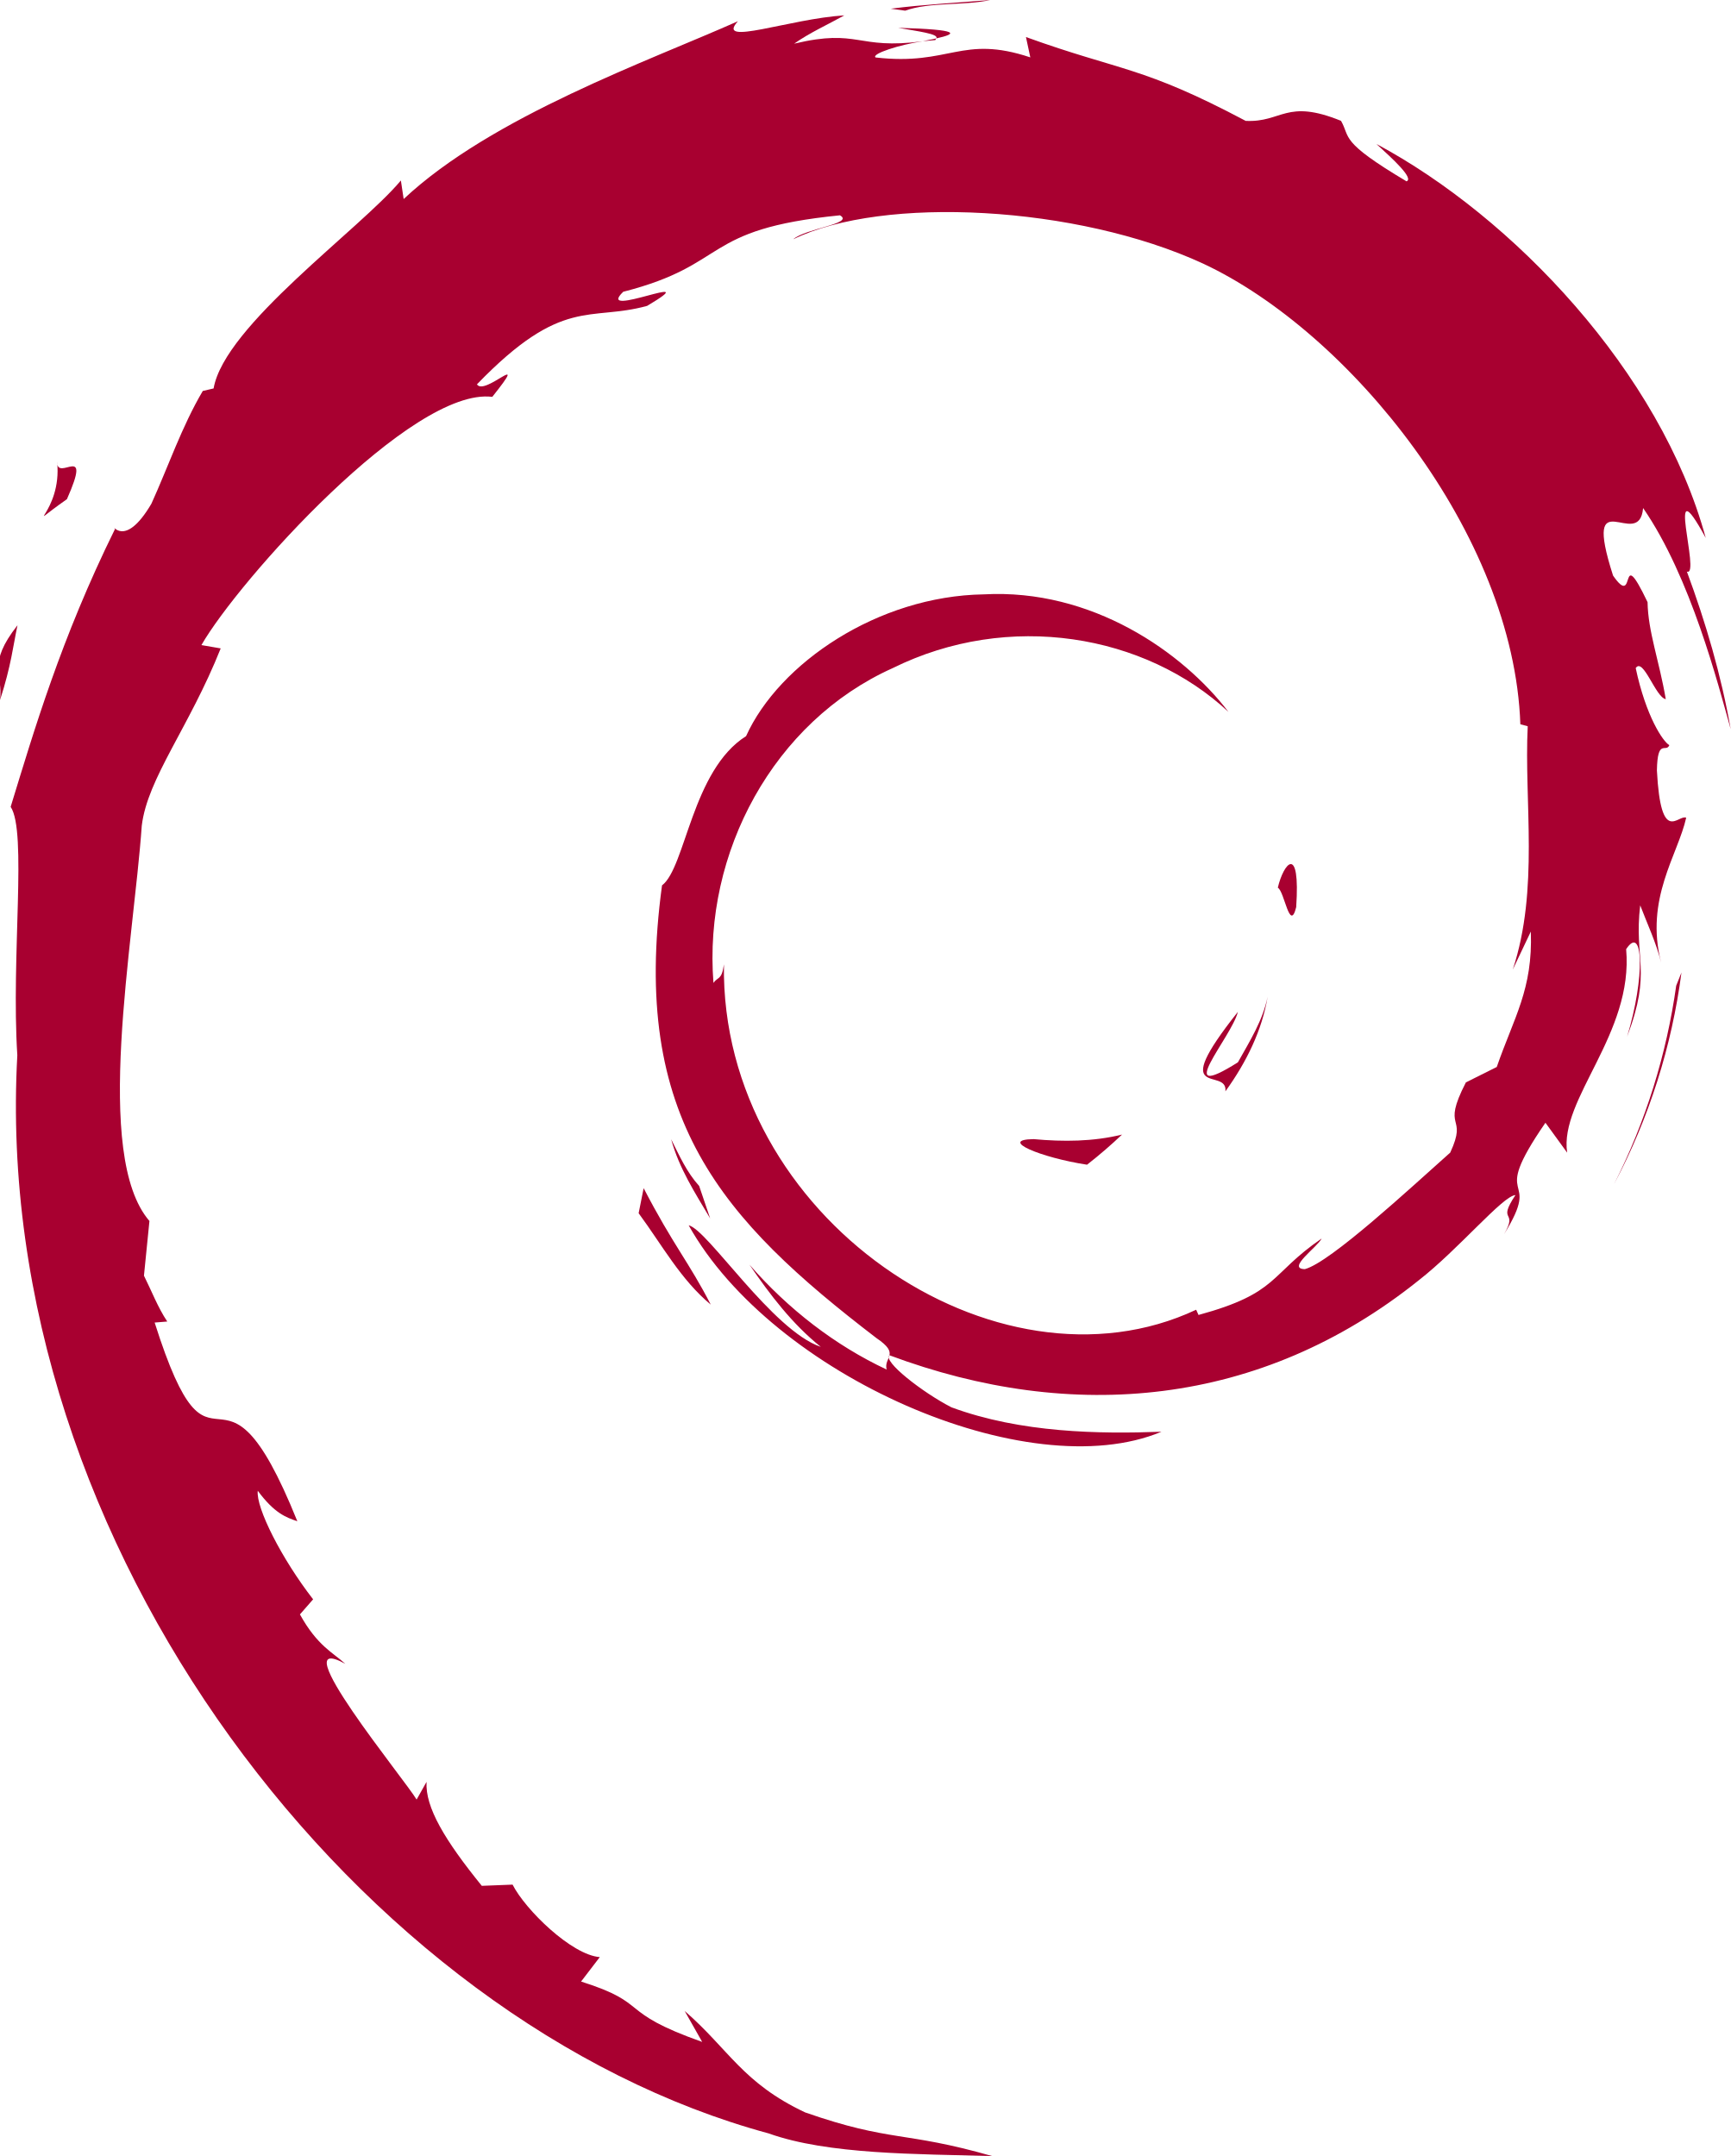
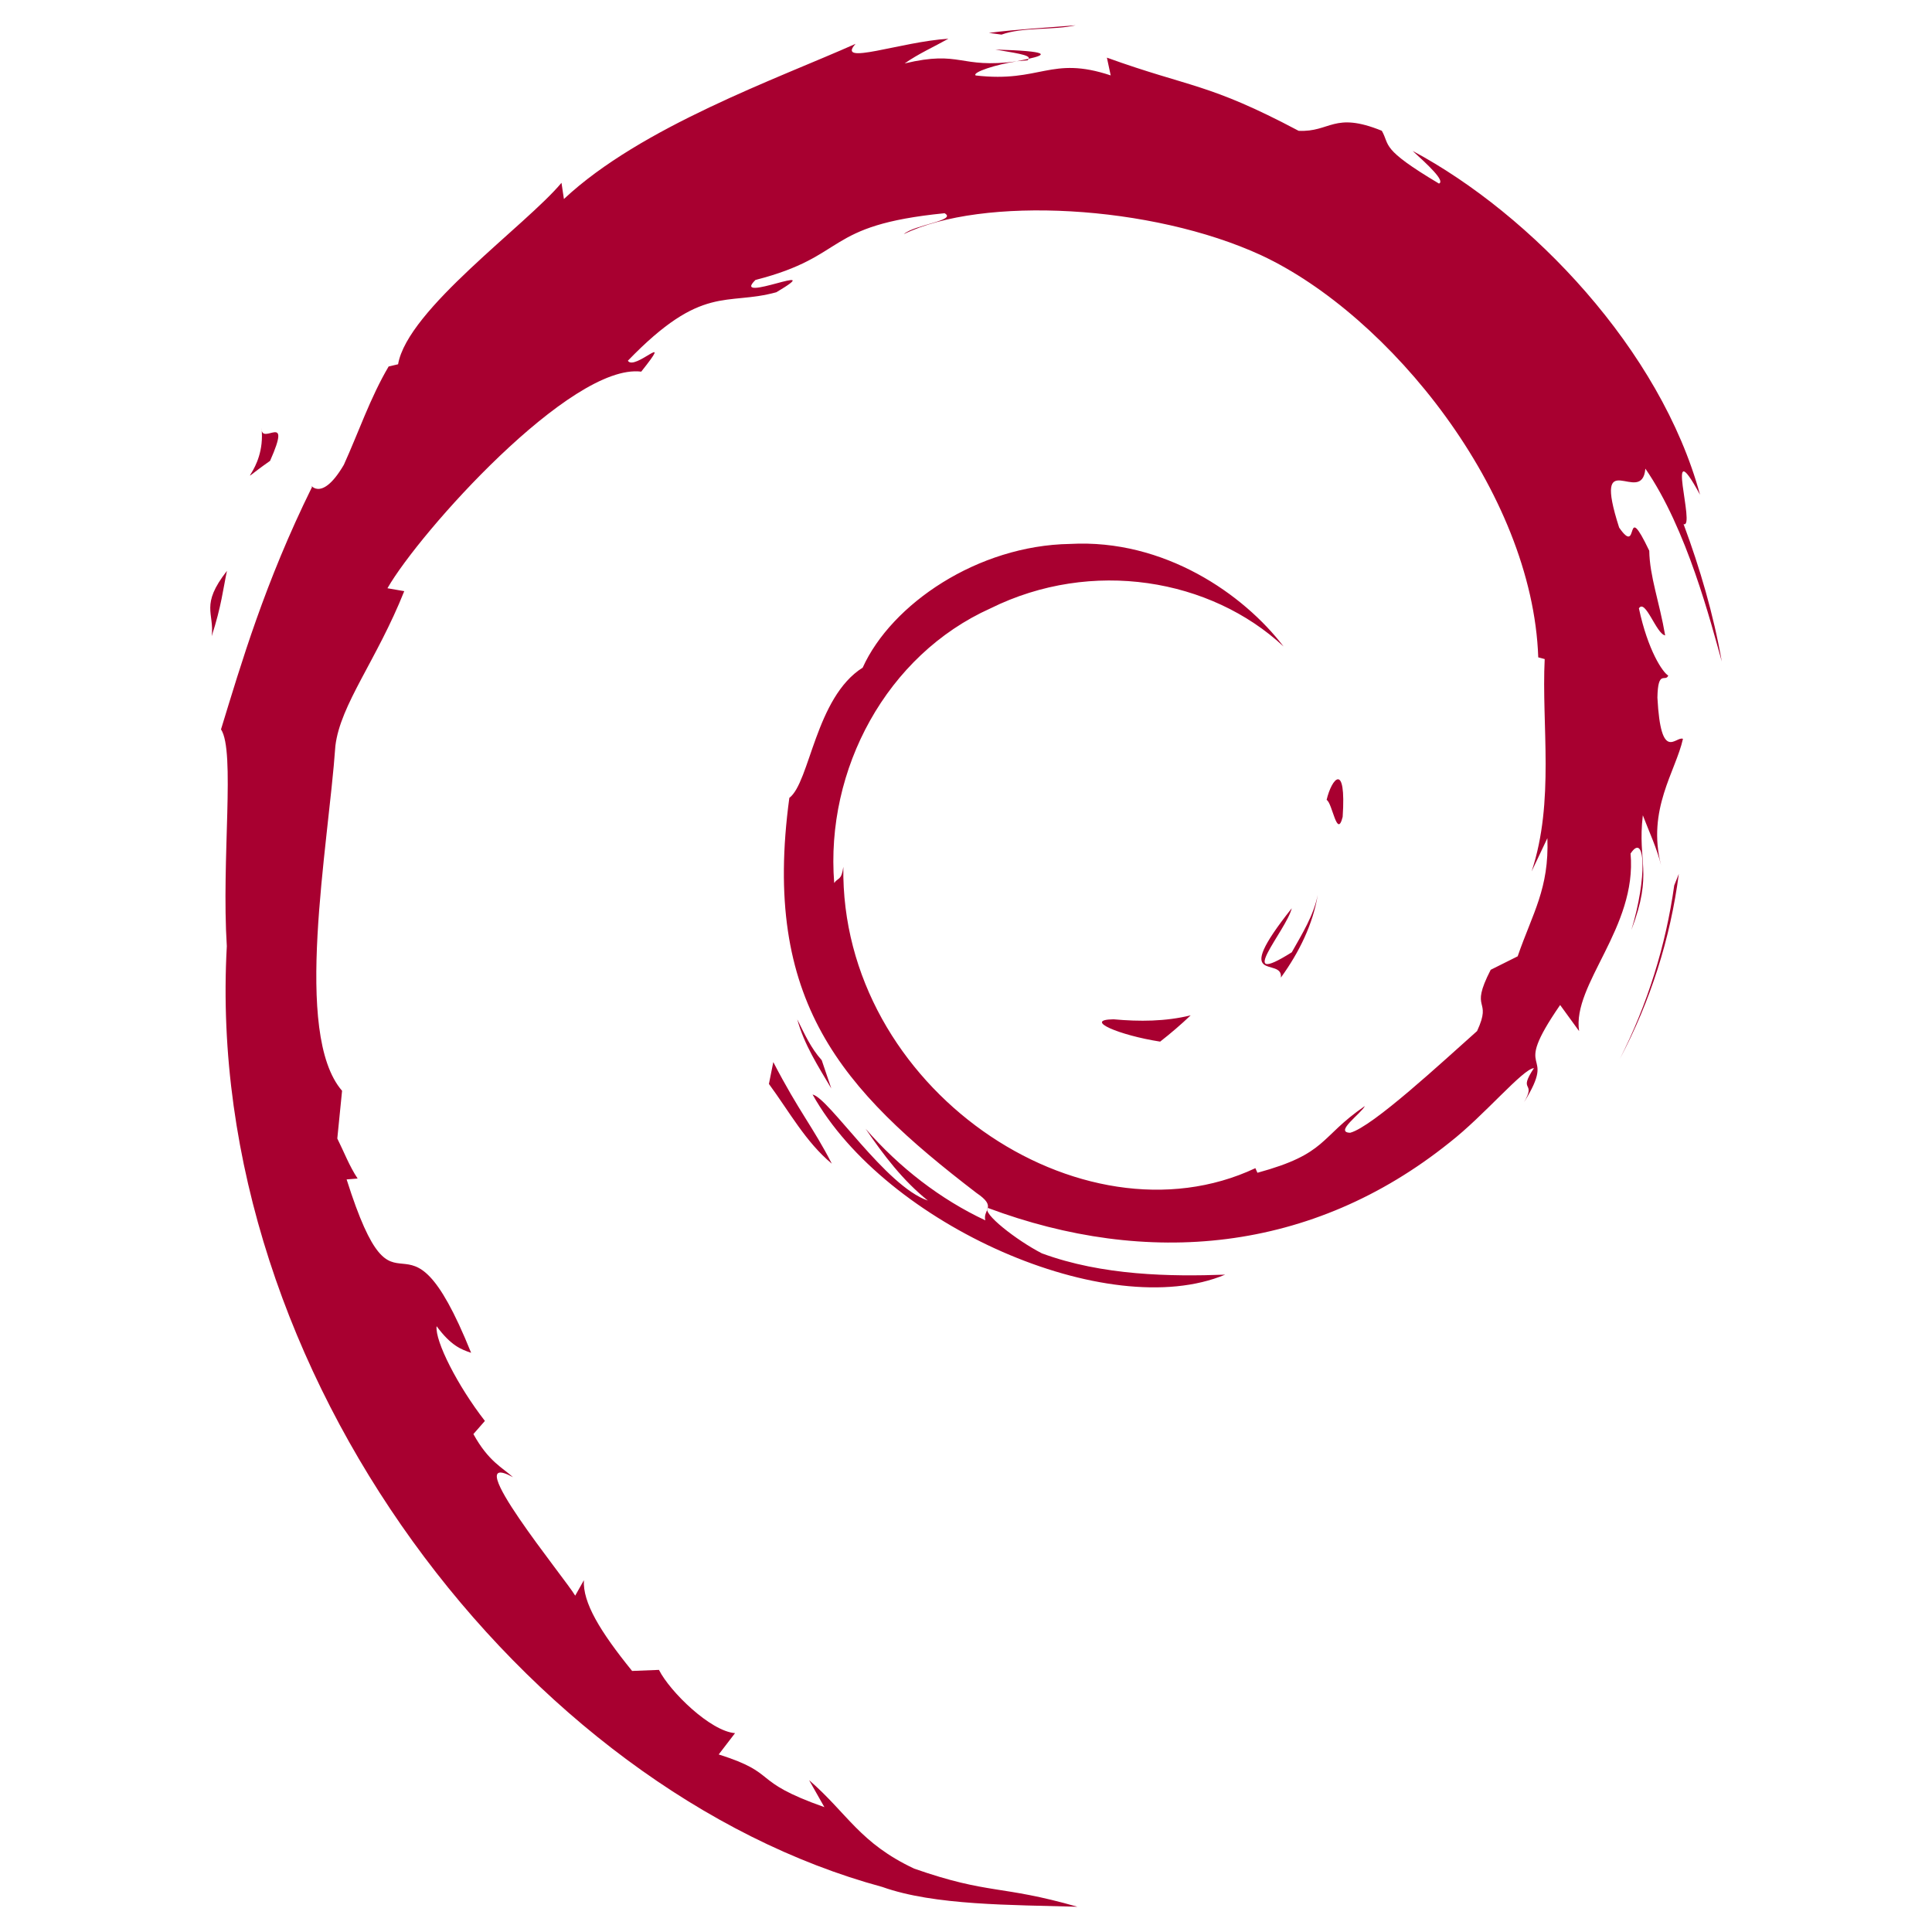
- <svg xmlns="http://www.w3.org/2000/svg" width="87.041" height="108.445" viewBox="0 0 87.041 108.445" overflow="visible" enable-background="new 0 0 87.041 108.445" xml:space="preserve">
-   <g id="Layer_1">
-     <g>
-       <path fill="#A80030" d="M51.986,57.297c-1.797,0.025,0.34,0.926,2.686,1.287     c0.648-0.506,1.236-1.018,1.76-1.516C54.971,57.426,53.484,57.434,51.986,57.297" />
-       <path fill="#A80030" d="M61.631,54.893c1.07-1.477,1.85-3.094,2.125-4.766c-0.24,1.192-0.887,2.221-1.496,3.307     c-3.359,2.115-0.316-1.256-0.002-2.537C58.646,55.443,61.762,53.623,61.631,54.893" />
-       <path fill="#A80030" d="M65.191,45.629c0.217-3.236-0.637-2.213-0.924-0.978     C64.602,44.825,64.867,46.932,65.191,45.629" />
-       <path fill="#A80030" d="M45.172,1.399c0.959,0.172,2.072,0.304,1.916,0.533     C48.137,1.702,48.375,1.49,45.172,1.399" />
-       <path fill="#A80030" d="M47.088,1.932l-0.678,0.14l0.631-0.056L47.088,1.932" />
-       <path fill="#A80030" d="M76.992,46.856c0.107,2.906-0.85,4.316-1.713,6.812l-1.553,0.776     c-1.271,2.468,0.123,1.567-0.787,3.53c-1.984,1.764-6.021,5.52-7.313,5.863c-0.943-0.021,0.639-1.113,0.846-1.541     c-2.656,1.824-2.131,2.738-6.193,3.846l-0.119-0.264c-10.018,4.713-23.934-4.627-23.751-17.371     c-0.107,0.809-0.304,0.607-0.526,0.934c-0.517-6.557,3.028-13.143,9.007-15.832c5.848-2.895,12.704-1.707,16.893,2.197     c-2.301-3.014-6.881-6.209-12.309-5.91c-5.317,0.084-10.291,3.463-11.951,7.131c-2.724,1.715-3.04,6.611-4.227,7.507     C31.699,56.271,36.3,61.342,44.083,67.307c1.225,0.826,0.345,0.951,0.511,1.58c-2.586-1.211-4.954-3.039-6.901-5.277     c1.033,1.512,2.148,2.982,3.589,4.137c-2.438-0.826-5.695-5.908-6.646-6.115c4.203,7.525,17.052,13.197,23.78,10.383     c-3.113,0.115-7.068,0.064-10.566-1.229c-1.469-0.756-3.467-2.322-3.11-2.615c9.182,3.43,18.667,2.598,26.612-3.771     c2.021-1.574,4.229-4.252,4.867-4.289c-0.961,1.445,0.164,0.695-0.574,1.971c2.014-3.248-0.875-1.322,2.082-5.609l1.092,1.504     c-0.406-2.696,3.348-5.97,2.967-10.234c0.861-1.304,0.961,1.403,0.047,4.403c1.268-3.328,0.334-3.863,0.66-6.609     c0.352,0.923,0.814,1.904,1.051,2.878c-0.826-3.216,0.848-5.416,1.262-7.285c-0.408-0.181-1.275,1.422-1.473-2.377     c0.029-1.65,0.459-0.865,0.625-1.271c-0.324-0.186-1.174-1.451-1.691-3.877c0.375-0.57,1.002,1.478,1.512,1.562     c-0.328-1.929-0.893-3.4-0.916-4.88c-1.49-3.114-0.527,0.415-1.736-1.337c-1.586-4.947,1.316-1.148,1.512-3.396     c2.404,3.483,3.775,8.881,4.404,11.117c-0.48-2.726-1.256-5.367-2.203-7.922c0.73,0.307-1.176-5.609,0.949-1.691     c-2.27-8.352-9.715-16.156-16.564-19.818c0.838,0.767,1.896,1.73,1.516,1.881c-3.406-2.028-2.807-2.186-3.295-3.043     c-2.775-1.129-2.957,0.091-4.795,0.002c-5.23-2.774-6.238-2.479-11.051-4.217l0.219,1.023c-3.465-1.154-4.037,0.438-7.782,0.004     c-0.228-0.178,1.2-0.644,2.375-0.815c-3.35,0.442-3.193-0.66-6.471,0.122c0.808-0.567,1.662-0.942,2.524-1.424     c-2.732,0.166-6.522,1.59-5.352,0.295c-4.456,1.988-12.37,4.779-16.811,8.943l-0.14-0.933c-2.035,2.443-8.874,7.296-9.419,10.46     l-0.544,0.127c-1.059,1.793-1.744,3.825-2.584,5.67c-1.385,2.36-2.03,0.908-1.833,1.278c-2.724,5.523-4.077,10.164-5.246,13.97     c0.833,1.245,0.02,7.495,0.335,12.497c-1.368,24.704,17.338,48.69,37.785,54.228c2.997,1.072,7.454,1.031,11.245,1.141     c-4.473-1.279-5.051-0.678-9.408-2.197c-3.143-1.48-3.832-3.17-6.058-5.102l0.881,1.557c-4.366-1.545-2.539-1.912-6.091-3.037     l0.941-1.229c-1.415-0.107-3.748-2.385-4.386-3.646l-1.548,0.061c-1.86-2.295-2.851-3.949-2.779-5.23l-0.5,0.891     c-0.567-0.973-6.843-8.607-3.587-6.83c-0.605-0.553-1.409-0.9-2.281-2.484l0.663-0.758c-1.567-2.016-2.884-4.6-2.784-5.461     c0.836,1.129,1.416,1.34,1.99,1.533c-3.957-9.818-4.179-0.541-7.176-9.994l0.634-0.051c-0.486-0.732-0.781-1.527-1.172-2.307     l0.276-2.75C4.667,58.121,6.719,47.409,7.13,41.534c0.285-2.389,2.378-4.932,3.97-8.92l-0.97-0.167     c1.854-3.234,10.586-12.988,14.63-12.486c1.959-2.461-0.389-0.009-0.772-0.629c4.303-4.453,5.656-3.146,8.56-3.947     c3.132-1.859-2.688,0.725-1.203-0.709c5.414-1.383,3.837-3.144,10.9-3.846c0.745,0.424-1.729,0.655-2.35,1.205     c4.511-2.207,14.275-1.705,20.617,1.225c7.359,3.439,15.627,13.605,15.953,23.17l0.371,0.1     c-0.188,3.802,0.582,8.199-0.752,12.238L76.992,46.856" />
-       <path fill="#A80030" d="M32.372,59.764l-0.252,1.26c1.181,1.604,2.118,3.342,3.626,4.596     C34.661,63.502,33.855,62.627,32.372,59.764" />
-       <path fill="#A80030" d="M35.164,59.654c-0.625-0.691-0.995-1.523-1.409-2.352     c0.396,1.457,1.207,2.709,1.962,3.982L35.164,59.654" />
-       <path fill="#A80030" d="M84.568,48.916l-0.264,0.662c-0.484,3.438-1.529,6.84-3.131,9.994     C82.943,56.244,84.088,52.604,84.568,48.916" />
-       <path fill="#A80030" d="M45.527,0.537C46.742,0.092,48.514,0.293,49.803,0c-1.68,0.141-3.352,0.225-5.003,0.438     L45.527,0.537" />
-       <path fill="#A80030" d="M2.872,23.219c0.28,2.592-1.95,3.598,0.494,1.889     C4.676,22.157,2.854,24.293,2.872,23.219" />
-       <path fill="#A80030" d="M0,35.215c0.563-1.728,0.665-2.766,0.88-3.766C-0.676,33.438,0.164,33.862,0,35.215" />
-     </g>
-   </g>
+ <svg xmlns="http://www.w3.org/2000/svg" width="200" height="200" viewBox="0 0 128 128">
+   <path fill="#A80030" d="M73.776 67.531c-2.065.028.391 1.063 3.087 1.479a27.453 27.453 0 002.023-1.741c-1.679.41-3.387.419-5.11.262m11.086-2.763c1.229-1.697 2.127-3.556 2.442-5.478-.276 1.369-1.019 2.553-1.72 3.801-3.86 2.431-.363-1.443-.002-2.916-4.15 5.225-.57 3.133-.72 4.593m4.093-10.648c.249-3.72-.733-2.544-1.063-1.125.384.201.69 2.622 1.063 1.125M65.944 3.283c1.102.198 2.381.35 2.202.612 1.206-.263 1.48-.506-2.202-.612m2.202.613l-.779.161.725-.064.054-.097m34.372 51.634c.123 3.34-.978 4.961-1.969 7.829l-1.786.892c-1.46 2.838.142 1.802-.903 4.059-2.281 2.027-6.921 6.345-8.406 6.738-1.084-.023.734-1.278.972-1.771-3.052 2.098-2.449 3.147-7.118 4.422l-.136-.305c-11.516 5.417-27.51-5.318-27.299-19.966-.123.931-.349.697-.605 1.074-.594-7.537 3.481-15.107 10.353-18.196 6.722-3.329 14.602-1.963 19.417 2.524-2.644-3.465-7.909-7.137-14.148-6.793-6.111.097-11.828 3.98-13.735 8.196-3.132 1.972-3.495 7.6-4.859 8.628-1.835 13.491 3.453 19.318 12.398 26.175 1.407.949.396 1.093.587 1.815-2.972-1.392-5.694-3.493-7.931-6.065 1.186 1.739 2.468 3.429 4.125 4.756-2.803-.949-6.546-6.79-7.64-7.028 4.832 8.649 19.599 15.169 27.333 11.935-3.579.131-8.124.073-12.145-1.413-1.688-.869-3.984-2.669-3.574-3.007 10.553 3.944 21.456 2.988 30.586-4.333 2.323-1.81 4.861-4.887 5.594-4.93-1.105 1.661.188.8-.66 2.266 2.316-3.733-1.005-1.521 2.394-6.448l1.256 1.729c-.467-3.098 3.848-6.861 3.41-11.762.99-1.499 1.104 1.612.054 5.061 1.457-3.825.384-4.44.759-7.597.404 1.062.935 2.188 1.208 3.308-.95-3.696.975-6.226 1.45-8.373-.467-.208-1.464 1.634-1.692-2.732.034-1.896.528-.993.718-1.46-.373-.215-1.349-1.668-1.944-4.456.431-.655 1.151 1.698 1.739 1.795-.378-2.217-1.028-3.907-1.053-5.609-1.713-3.579-.606.478-1.996-1.536-1.823-5.687 1.513-1.32 1.738-3.903 2.763 4.003 4.339 10.208 5.062 12.777-.552-3.133-1.443-6.168-2.532-9.105.839.354-1.352-6.446 1.091-1.943-2.609-9.6-11.166-18.569-19.038-22.778.962.881 2.179 1.989 1.743 2.162-3.915-2.331-3.227-2.513-3.787-3.498-3.19-1.297-3.399.104-5.511.003-6.012-3.188-7.171-2.85-12.703-4.848l.252 1.177c-3.984-1.327-4.641.503-8.945.004-.263-.205 1.379-.74 2.73-.937-3.85.508-3.67-.759-7.438.14.929-.651 1.909-1.082 2.9-1.637-3.139.191-7.495 1.828-6.151.339-5.121 2.286-14.218 5.493-19.322 10.28l-.161-1.073c-2.339 2.809-10.2 8.387-10.826 12.022l-.625.146c-1.218 2.06-2.004 4.396-2.97 6.517-1.592 2.713-2.334 1.044-2.107 1.469-3.132 6.349-4.687 11.683-6.03 16.057.958 1.432.022 8.614.385 14.364-1.572 28.394 19.928 55.962 43.43 62.329 3.445 1.23 8.567 1.184 12.924 1.311-5.141-1.471-5.806-.778-10.813-2.525-3.614-1.701-4.405-3.644-6.964-5.864l1.014 1.79c-5.019-1.775-2.918-2.198-7.002-3.491l1.083-1.412c-1.627-.123-4.309-2.74-5.042-4.191l-1.779.07c-2.138-2.638-3.277-4.538-3.194-6.011l-.575 1.024c-.652-1.119-7.865-9.893-4.123-7.85-.696-.637-1.62-1.035-2.622-2.856l.762-.871c-1.802-2.316-3.315-5.287-3.2-6.276.96 1.298 1.627 1.54 2.287 1.763-4.548-11.285-4.803-.622-8.248-11.487l.729-.059c-.559-.842-.898-1.756-1.347-2.652l.316-3.161c-3.274-3.786-.916-16.098-.443-22.851.328-2.746 2.733-5.669 4.563-10.252l-1.114-.192c2.131-3.717 12.167-14.928 16.815-14.351 2.251-2.829-.446-.011-.886-.723 4.945-5.119 6.5-3.617 9.838-4.537 3.6-2.137-3.089.833-1.383-.815 6.223-1.589 4.41-3.613 12.528-4.42.857.487-1.987.752-2.701 1.385 5.185-2.536 16.408-1.959 23.697 1.408 8.458 3.952 17.961 15.638 18.336 26.631l.427.114c-.216 4.37.669 9.424-.865 14.066l1.043-2.201M51.233 70.366l-.29 1.448c1.357 1.845 2.435 3.843 4.167 5.283-1.246-2.434-2.173-3.44-3.877-6.731m3.208-.126c-.718-.795-1.144-1.751-1.62-2.704.456 1.675 1.388 3.114 2.255 4.578l-.635-1.874m56.785-12.343l-.304.762a36.72 36.72 0 01-3.599 11.487 36.107 36.107 0 003.903-12.249M66.353 2.293c1.396-.513 3.433-.281 4.914-.617-1.93.162-3.852.259-5.75.503l.836.114M17.326 28.362c.322 2.979-2.242 4.135.567 2.171 1.506-3.39-.588-.935-.567-2.171M14.025 42.15c.646-1.986.764-3.18 1.011-4.328-1.788 2.285-.823 2.773-1.011 4.328" />
</svg>
